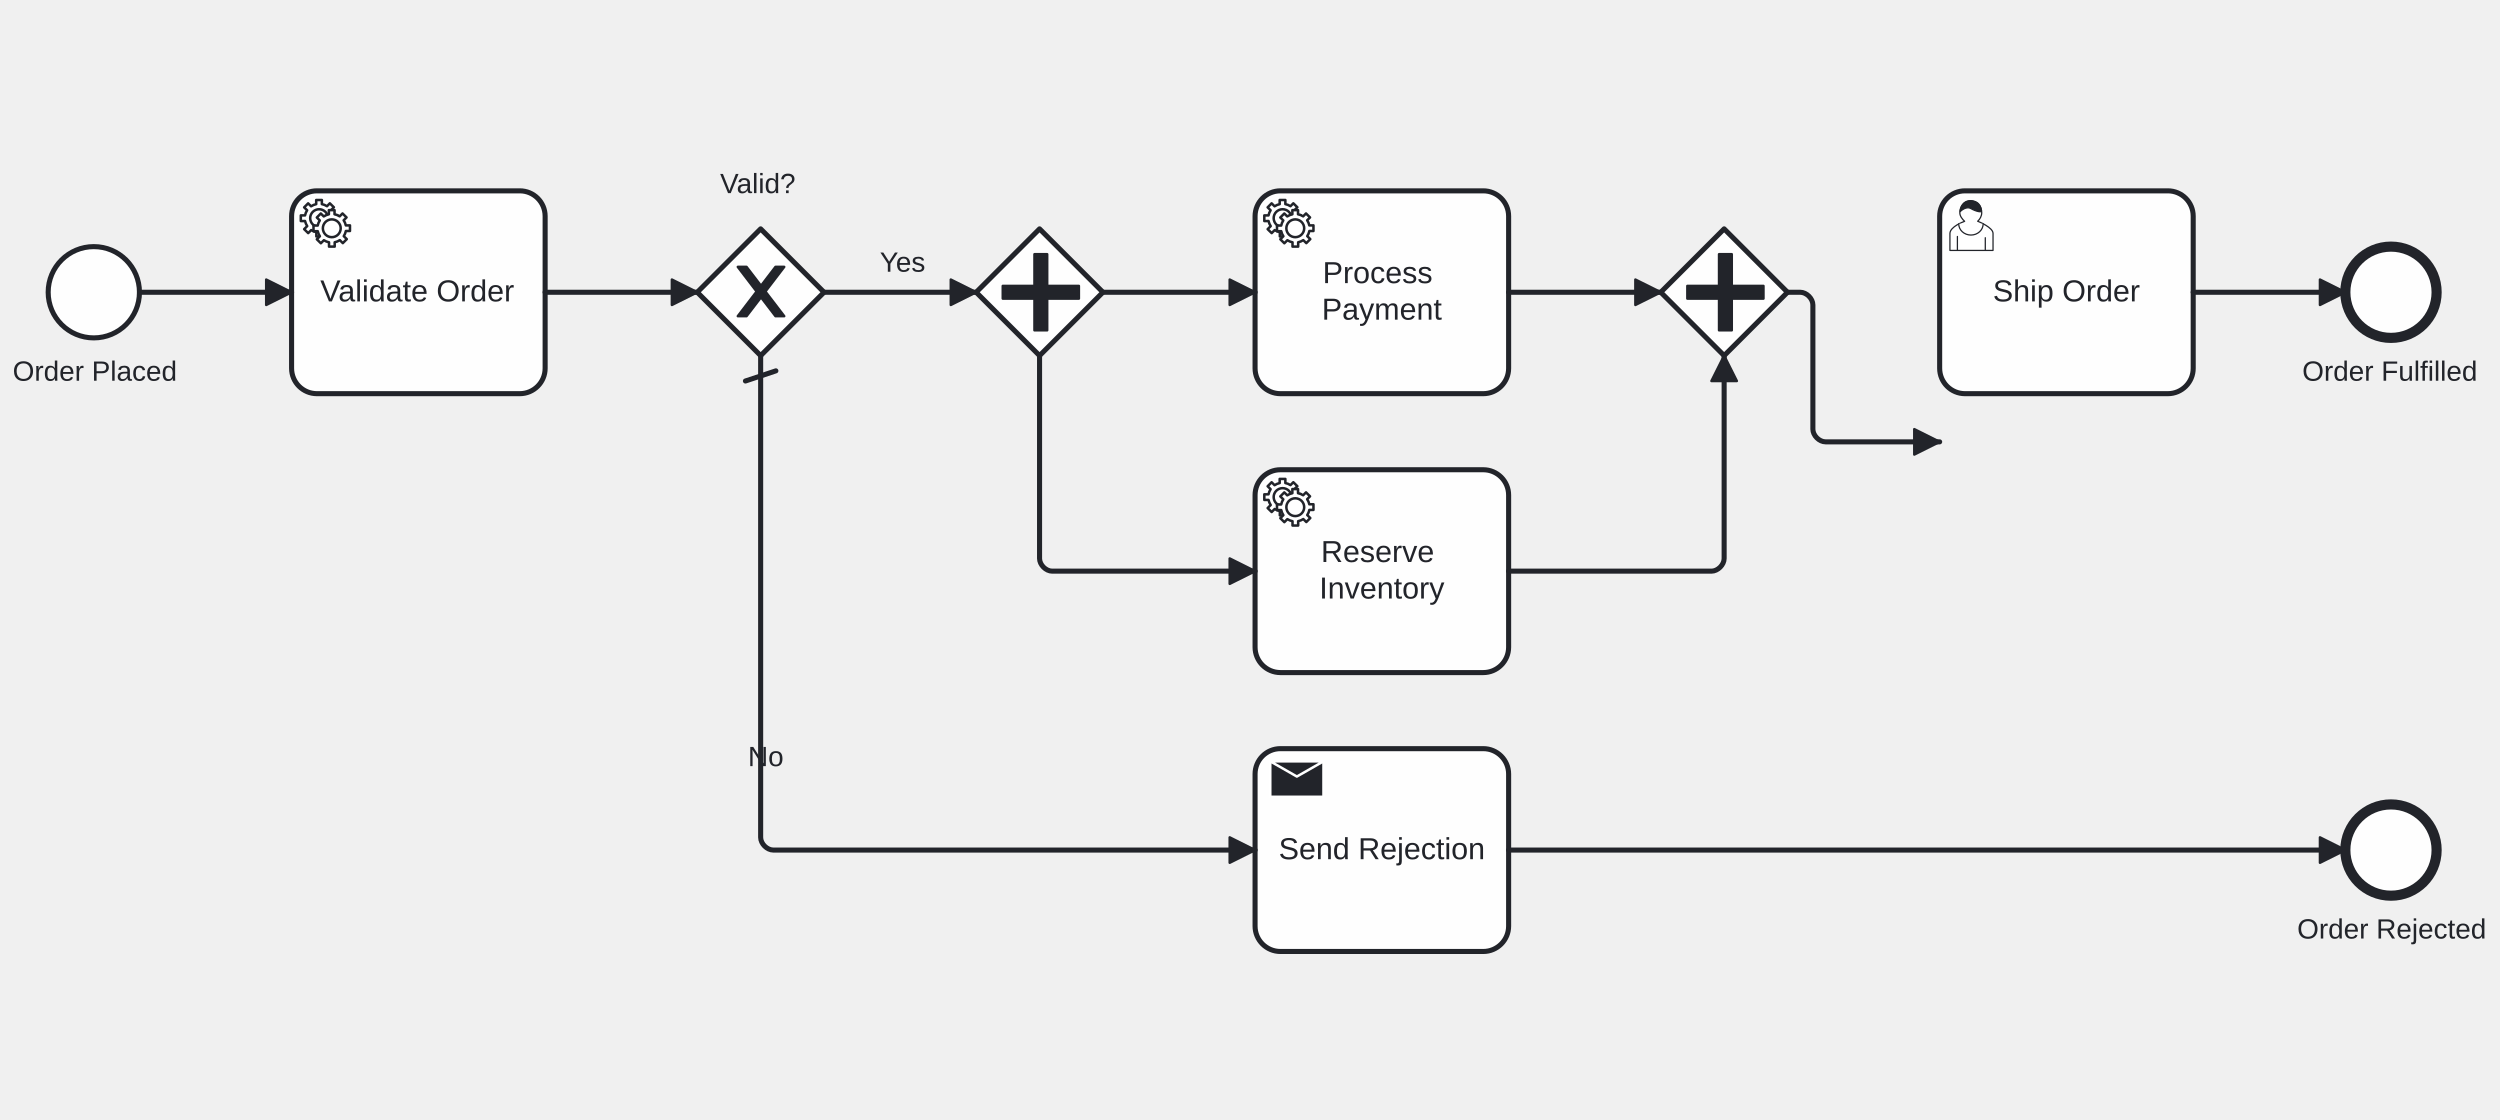
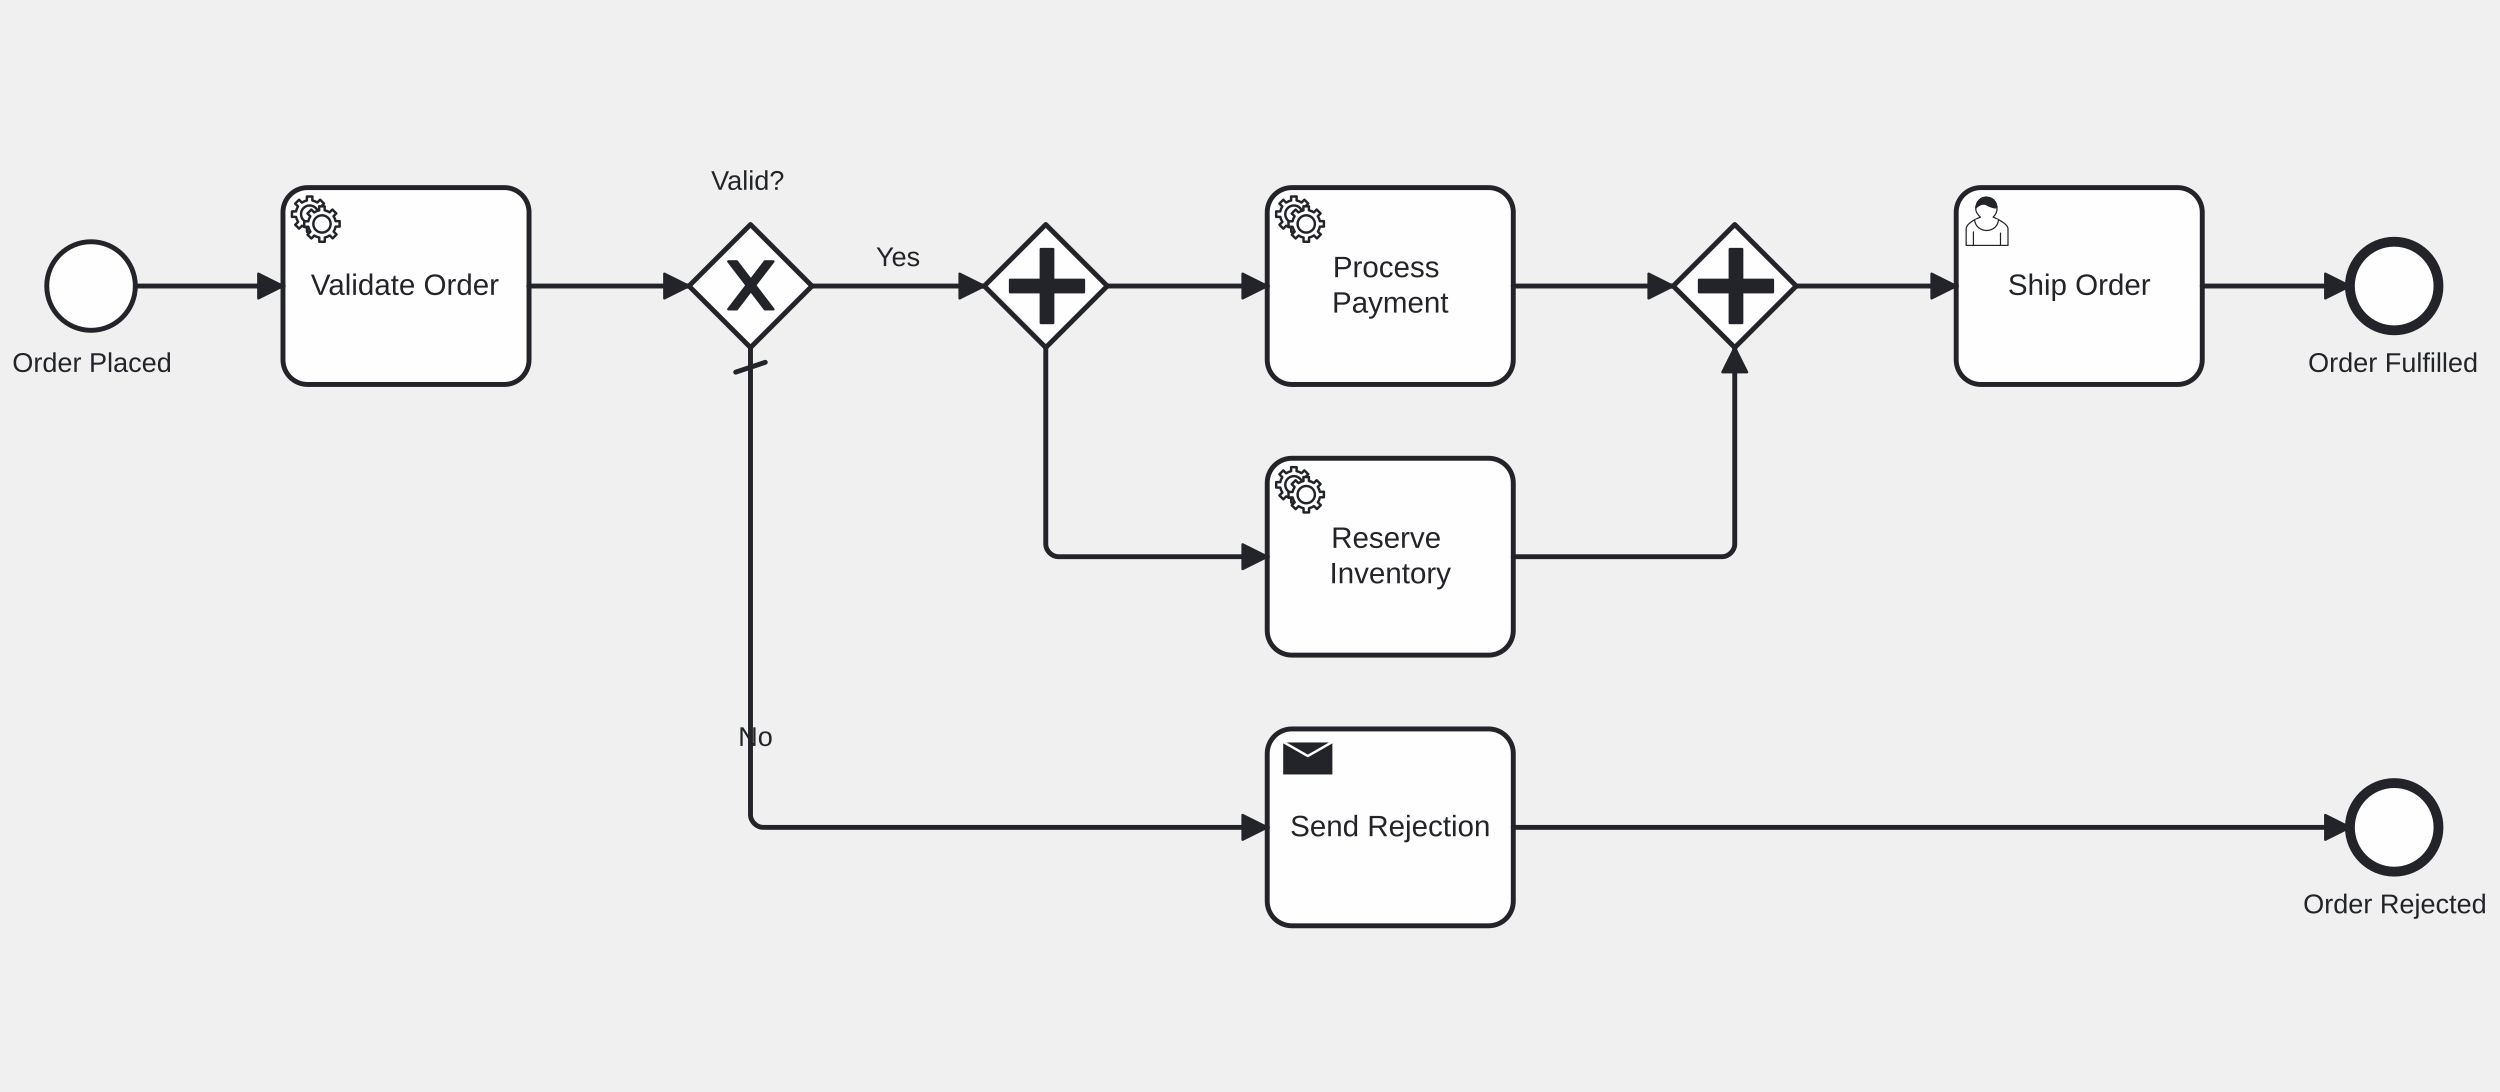
- <svg xmlns="http://www.w3.org/2000/svg" width="1159" height="519" viewBox="173 200 986 319" version="1.1">
-   <g class="djs-group">
-     <g class="djs-element djs-shape" data-element-id="Gateway_0rzojmn" style="display: block;" transform="translate(828, 229)">
+ <svg xmlns="http://www.w3.org/2000/svg" width="1189" height="519" viewBox="173 200 1016 319" version="1.1">
+   <g class="djs-group">
+     <g class="djs-element djs-shape" data-element-id="Gateway_0rzojmn" style="display: block;" transform="translate(853, 229)">
      <g class="djs-visual">
        <polygon style="stroke-linecap: round; stroke-linejoin: round; stroke: hsl(225, 10%, 15%); stroke-width: 2px; fill: white; fill-opacity: 0.95;" points="25,0 50,25 25,50 0,25" />
        <path style="fill: hsl(225, 10%, 15%); stroke-linecap: round; stroke-linejoin: round; stroke: hsl(225, 10%, 15%); stroke-width: 1px;" d="m 23,10 0,12.5 -12.5,0 0,5 12.5,0 0,12.5 5,0 0,-12.5 12.5,0 0,-5 -12.5,0 0,-12.5 -5,0 z" />
      </g>
      <rect style="fill: none; stroke-opacity: 0; stroke: white; stroke-width: 15px;" class="djs-hit djs-hit-all" x="0" y="0" width="50" height="50" />
      <rect style="transform-box: fill-box; transform: rotate(45deg); transform-origin: center; fill: none;" x="2" y="2" rx="4" width="46" height="46" class="djs-outline" />
    </g>
  </g>
  <g class="djs-group">
    <g class="djs-element djs-shape" data-element-id="Event_1kc0fqv" style="display: block;" transform="translate(192, 236)">
      <g class="djs-visual">
        <circle cx="18" cy="18" r="18" style="stroke-linecap: round; stroke-linejoin: round; stroke: hsl(225, 10%, 15%); stroke-width: 2px; fill: white; fill-opacity: 0.95;" />
      </g>
      <rect style="fill: none; stroke-opacity: 0; stroke: white; stroke-width: 15px;" class="djs-hit djs-hit-all" x="0" y="0" width="36" height="36" />
      <circle cx="18" cy="18" r="23" style="fill: none;" class="djs-outline" />
    </g>
  </g>
  <g class="djs-group">
-     <g class="djs-element djs-shape" data-element-id="Gateway_0ircx6m" style="display: block;" transform="translate(448, 229)">
+     <g class="djs-element djs-shape" data-element-id="Gateway_0ircx6m" style="display: block;" transform="translate(453, 229)">
      <g class="djs-visual">
        <polygon style="stroke-linecap: round; stroke-linejoin: round; stroke: hsl(225, 10%, 15%); stroke-width: 2px; fill: white; fill-opacity: 0.95;" points="25,0 50,25 25,50 0,25" />
        <path style="fill: hsl(225, 10%, 15%); stroke-linecap: round; stroke-linejoin: round; stroke: hsl(225, 10%, 15%); stroke-width: 1px;" d="m 16,15 7.429,9.714 -7.429,9.714 3.429,0 5.714,-7.464 5.714,7.464 3.429,0 -7.429,-9.714 7.429,-9.714 -3.429,0 -5.714,7.464 -5.714,-7.464 -3.429,0 z" />
      </g>
      <rect style="fill: none; stroke-opacity: 0; stroke: white; stroke-width: 15px;" class="djs-hit djs-hit-all" x="0" y="0" width="50" height="50" />
      <rect style="transform-box: fill-box; transform: rotate(45deg); transform-origin: center; fill: none;" x="2" y="2" rx="4" width="46" height="46" class="djs-outline" />
    </g>
  </g>
  <g class="djs-group">
-     <g class="djs-element djs-shape" data-element-id="Event_1hm7wwe" style="display: block;" transform="translate(1098, 236)">
+     <g class="djs-element djs-shape" data-element-id="Event_1hm7wwe" style="display: block;" transform="translate(1128, 236)">
      <g class="djs-visual">
        <circle cx="18" cy="18" r="18" style="stroke-linecap: round; stroke-linejoin: round; stroke: hsl(225, 10%, 15%); stroke-width: 4px; fill: white; fill-opacity: 0.95;" />
      </g>
      <rect style="fill: none; stroke-opacity: 0; stroke: white; stroke-width: 15px;" class="djs-hit djs-hit-all" x="0" y="0" width="36" height="36" />
      <circle cx="18" cy="18" r="24" style="fill: none;" class="djs-outline" />
    </g>
  </g>
  <g class="djs-group">
    <g class="djs-element djs-shape" data-element-id="Activity_0glogve" style="display: block;" transform="translate(288, 214)">
      <g class="djs-visual">
        <rect x="0" y="0" width="100" height="80" rx="10" ry="10" style="stroke-linecap: round; stroke-linejoin: round; stroke: hsl(225, 10%, 15%); stroke-width: 2px; fill: white; fill-opacity: 0.95;" />
        <text style="font-family: Arial, sans-serif; font-size: 12px; font-weight: normal; fill: hsl(225, 10%, 15%);" lineHeight="1.2" class="djs-label">
          <tspan x="11.318" y="43.6">Validate Order</tspan>
        </text>
        <circle cx="5" cy="5" r="5" style="stroke-linecap: round; stroke-linejoin: round; stroke: none; stroke-width: 2px; fill: white;" transform="translate(6, 6)" />
        <path style="fill: white; stroke-linecap: round; stroke-linejoin: round; stroke: hsl(225, 10%, 15%); stroke-width: 1px;" d="m 12,18 v -1.713 c 0.352,-0.07 0.704,-0.178 1.048,-0.321 0.344,-0.145 0.666,-0.321 0.966,-0.521 l 1.194,1.18 1.567,-1.577 -1.195,-1.18 c 0.403,-0.614 0.683,-1.299 0.825,-2.018 l 1.622,-0.01 v -2.22 l -1.637,0.01 c -0.073,-0.352 -0.178,-0.7 -0.324,-1.044 -0.145,-0.344 -0.321,-0.664 -0.523,-0.962 l 1.131,-1.136 -1.583,-1.563 -1.13,1.136 c -0.614,-0.401 -1.303,-0.681 -2.023,-0.822 l 0.009,-1.619 h -2.241 l 0.004,1.631 c -0.354,0.074 -0.705,0.18 -1.05,0.324 -0.344,0.144 -0.665,0.321 -0.964,0.52 l -1.17,-1.158 -1.567,1.579 1.168,1.157 c -0.403,0.613 -0.683,1.298 -0.825,2.017 l -1.659,0.003 v 2.222 l 1.672,-0.006 c 0.073,0.351 0.18,0.702 0.324,1.045 0.145,0.344 0.321,0.664 0.523,0.961 l -1.199,1.197 1.584,1.56 1.196,-1.193 c 0.614,0.403 1.303,0.682 2.023,0.823 l 7.19e-4,1.699 h 2.227 z m 0.221,-3.996 c -1.789,0.75 -3.858,-0.093 -4.61,-1.874 -0.752,-1.783 0.091,-3.846 1.88,-4.596 1.788,-0.749 3.857,0.093 4.609,1.874 0.752,1.782 -0.091,3.846 -1.88,4.596 z" />
        <circle cx="5" cy="5" r="5" style="stroke-linecap: round; stroke-linejoin: round; stroke: none; stroke-width: 2px; fill: white;" transform="translate(11, 10)" />
        <path style="fill: white; stroke-linecap: round; stroke-linejoin: round; stroke: hsl(225, 10%, 15%); stroke-width: 1px;" d="m 17,22 v -1.713 c 0.352,-0.07 0.704,-0.178 1.048,-0.321 0.344,-0.145 0.666,-0.321 0.966,-0.521 l 1.194,1.18 1.567,-1.577 -1.195,-1.18 c 0.403,-0.614 0.683,-1.299 0.825,-2.018 l 1.622,-0.01 v -2.22 l -1.637,0.01 c -0.073,-0.352 -0.178,-0.7 -0.324,-1.044 -0.145,-0.344 -0.321,-0.664 -0.523,-0.962 l 1.131,-1.136 -1.583,-1.563 -1.13,1.136 c -0.614,-0.401 -1.303,-0.681 -2.023,-0.822 l 0.009,-1.619 h -2.241 l 0.004,1.631 c -0.354,0.074 -0.705,0.18 -1.05,0.324 -0.344,0.144 -0.665,0.321 -0.964,0.52 l -1.17,-1.158 -1.567,1.579 1.168,1.157 c -0.403,0.613 -0.683,1.298 -0.825,2.017 l -1.659,0.003 v 2.222 l 1.672,-0.006 c 0.073,0.351 0.18,0.702 0.324,1.045 0.145,0.344 0.321,0.664 0.523,0.961 l -1.199,1.197 1.584,1.56 1.196,-1.193 c 0.614,0.403 1.303,0.682 2.023,0.823 l 7.19e-4,1.699 h 2.227 z m 0.221,-3.996 c -1.789,0.75 -3.858,-0.093 -4.61,-1.874 -0.752,-1.783 0.091,-3.846 1.88,-4.596 1.788,-0.749 3.857,0.093 4.609,1.874 0.752,1.782 -0.091,3.846 -1.88,4.596 z" />
      </g>
      <rect style="fill: none; stroke-opacity: 0; stroke: white; stroke-width: 15px;" class="djs-hit djs-hit-all" x="0" y="0" width="100" height="80" />
      <rect x="-5" y="-5" rx="14" width="110" height="90" style="fill: none;" class="djs-outline" />
    </g>
  </g>
  <g class="djs-group">
-     <g class="djs-element djs-shape" data-element-id="Activity_0rnc8vk" style="display: block;" transform="translate(668, 214)">
+     <g class="djs-element djs-shape" data-element-id="Activity_0rnc8vk" style="display: block;" transform="translate(688, 214)">
      <g class="djs-visual">
        <rect x="0" y="0" width="100" height="80" rx="10" ry="10" style="stroke-linecap: round; stroke-linejoin: round; stroke: hsl(225, 10%, 15%); stroke-width: 2px; fill: white; fill-opacity: 0.95;" />
        <text style="font-family: Arial, sans-serif; font-size: 12px; font-weight: normal; fill: hsl(225, 10%, 15%);" lineHeight="1.2" class="djs-label">
          <tspan x="26.66" y="36.4">Process </tspan>
          <tspan x="26.324" y="50.8">Payment</tspan>
        </text>
        <circle cx="5" cy="5" r="5" style="stroke-linecap: round; stroke-linejoin: round; stroke: none; stroke-width: 2px; fill: white;" transform="translate(6, 6)" />
        <path style="fill: white; stroke-linecap: round; stroke-linejoin: round; stroke: hsl(225, 10%, 15%); stroke-width: 1px;" d="m 12,18 v -1.713 c 0.352,-0.07 0.704,-0.178 1.048,-0.321 0.344,-0.145 0.666,-0.321 0.966,-0.521 l 1.194,1.18 1.567,-1.577 -1.195,-1.18 c 0.403,-0.614 0.683,-1.299 0.825,-2.018 l 1.622,-0.01 v -2.22 l -1.637,0.01 c -0.073,-0.352 -0.178,-0.7 -0.324,-1.044 -0.145,-0.344 -0.321,-0.664 -0.523,-0.962 l 1.131,-1.136 -1.583,-1.563 -1.13,1.136 c -0.614,-0.401 -1.303,-0.681 -2.023,-0.822 l 0.009,-1.619 h -2.241 l 0.004,1.631 c -0.354,0.074 -0.705,0.18 -1.05,0.324 -0.344,0.144 -0.665,0.321 -0.964,0.52 l -1.17,-1.158 -1.567,1.579 1.168,1.157 c -0.403,0.613 -0.683,1.298 -0.825,2.017 l -1.659,0.003 v 2.222 l 1.672,-0.006 c 0.073,0.351 0.18,0.702 0.324,1.045 0.145,0.344 0.321,0.664 0.523,0.961 l -1.199,1.197 1.584,1.56 1.196,-1.193 c 0.614,0.403 1.303,0.682 2.023,0.823 l 7.19e-4,1.699 h 2.227 z m 0.221,-3.996 c -1.789,0.75 -3.858,-0.093 -4.61,-1.874 -0.752,-1.783 0.091,-3.846 1.88,-4.596 1.788,-0.749 3.857,0.093 4.609,1.874 0.752,1.782 -0.091,3.846 -1.88,4.596 z" />
        <circle cx="5" cy="5" r="5" style="stroke-linecap: round; stroke-linejoin: round; stroke: none; stroke-width: 2px; fill: white;" transform="translate(11, 10)" />
        <path style="fill: white; stroke-linecap: round; stroke-linejoin: round; stroke: hsl(225, 10%, 15%); stroke-width: 1px;" d="m 17,22 v -1.713 c 0.352,-0.07 0.704,-0.178 1.048,-0.321 0.344,-0.145 0.666,-0.321 0.966,-0.521 l 1.194,1.18 1.567,-1.577 -1.195,-1.18 c 0.403,-0.614 0.683,-1.299 0.825,-2.018 l 1.622,-0.01 v -2.22 l -1.637,0.01 c -0.073,-0.352 -0.178,-0.7 -0.324,-1.044 -0.145,-0.344 -0.321,-0.664 -0.523,-0.962 l 1.131,-1.136 -1.583,-1.563 -1.13,1.136 c -0.614,-0.401 -1.303,-0.681 -2.023,-0.822 l 0.009,-1.619 h -2.241 l 0.004,1.631 c -0.354,0.074 -0.705,0.18 -1.05,0.324 -0.344,0.144 -0.665,0.321 -0.964,0.52 l -1.17,-1.158 -1.567,1.579 1.168,1.157 c -0.403,0.613 -0.683,1.298 -0.825,2.017 l -1.659,0.003 v 2.222 l 1.672,-0.006 c 0.073,0.351 0.18,0.702 0.324,1.045 0.145,0.344 0.321,0.664 0.523,0.961 l -1.199,1.197 1.584,1.56 1.196,-1.193 c 0.614,0.403 1.303,0.682 2.023,0.823 l 7.19e-4,1.699 h 2.227 z m 0.221,-3.996 c -1.789,0.75 -3.858,-0.093 -4.61,-1.874 -0.752,-1.783 0.091,-3.846 1.88,-4.596 1.788,-0.749 3.857,0.093 4.609,1.874 0.752,1.782 -0.091,3.846 -1.88,4.596 z" />
      </g>
      <rect style="fill: none; stroke-opacity: 0; stroke: white; stroke-width: 15px;" class="djs-hit djs-hit-all" x="0" y="0" width="100" height="80" />
      <rect x="-5" y="-5" rx="14" width="110" height="90" style="fill: none;" class="djs-outline" />
    </g>
  </g>
  <g class="djs-group">
-     <g class="djs-element djs-shape" data-element-id="Activity_0mr8w51" style="display: block;" transform="translate(668, 324)">
+     <g class="djs-element djs-shape" data-element-id="Activity_0mr8w51" style="display: block;" transform="translate(688, 324)">
      <g class="djs-visual">
        <rect x="0" y="0" width="100" height="80" rx="10" ry="10" style="stroke-linecap: round; stroke-linejoin: round; stroke: hsl(225, 10%, 15%); stroke-width: 2px; fill: white; fill-opacity: 0.95;" />
        <text style="font-family: Arial, sans-serif; font-size: 12px; font-weight: normal; fill: hsl(225, 10%, 15%);" lineHeight="1.2" class="djs-label">
          <tspan x="25.994" y="36.4">Reserve </tspan>
          <tspan x="25.322" y="50.8">Inventory</tspan>
        </text>
        <circle cx="5" cy="5" r="5" style="stroke-linecap: round; stroke-linejoin: round; stroke: none; stroke-width: 2px; fill: white;" transform="translate(6, 6)" />
        <path style="fill: white; stroke-linecap: round; stroke-linejoin: round; stroke: hsl(225, 10%, 15%); stroke-width: 1px;" d="m 12,18 v -1.713 c 0.352,-0.07 0.704,-0.178 1.048,-0.321 0.344,-0.145 0.666,-0.321 0.966,-0.521 l 1.194,1.18 1.567,-1.577 -1.195,-1.18 c 0.403,-0.614 0.683,-1.299 0.825,-2.018 l 1.622,-0.01 v -2.22 l -1.637,0.01 c -0.073,-0.352 -0.178,-0.7 -0.324,-1.044 -0.145,-0.344 -0.321,-0.664 -0.523,-0.962 l 1.131,-1.136 -1.583,-1.563 -1.13,1.136 c -0.614,-0.401 -1.303,-0.681 -2.023,-0.822 l 0.009,-1.619 h -2.241 l 0.004,1.631 c -0.354,0.074 -0.705,0.18 -1.05,0.324 -0.344,0.144 -0.665,0.321 -0.964,0.52 l -1.17,-1.158 -1.567,1.579 1.168,1.157 c -0.403,0.613 -0.683,1.298 -0.825,2.017 l -1.659,0.003 v 2.222 l 1.672,-0.006 c 0.073,0.351 0.18,0.702 0.324,1.045 0.145,0.344 0.321,0.664 0.523,0.961 l -1.199,1.197 1.584,1.56 1.196,-1.193 c 0.614,0.403 1.303,0.682 2.023,0.823 l 7.19e-4,1.699 h 2.227 z m 0.221,-3.996 c -1.789,0.75 -3.858,-0.093 -4.61,-1.874 -0.752,-1.783 0.091,-3.846 1.88,-4.596 1.788,-0.749 3.857,0.093 4.609,1.874 0.752,1.782 -0.091,3.846 -1.88,4.596 z" />
        <circle cx="5" cy="5" r="5" style="stroke-linecap: round; stroke-linejoin: round; stroke: none; stroke-width: 2px; fill: white;" transform="translate(11, 10)" />
        <path style="fill: white; stroke-linecap: round; stroke-linejoin: round; stroke: hsl(225, 10%, 15%); stroke-width: 1px;" d="m 17,22 v -1.713 c 0.352,-0.07 0.704,-0.178 1.048,-0.321 0.344,-0.145 0.666,-0.321 0.966,-0.521 l 1.194,1.18 1.567,-1.577 -1.195,-1.18 c 0.403,-0.614 0.683,-1.299 0.825,-2.018 l 1.622,-0.01 v -2.22 l -1.637,0.01 c -0.073,-0.352 -0.178,-0.7 -0.324,-1.044 -0.145,-0.344 -0.321,-0.664 -0.523,-0.962 l 1.131,-1.136 -1.583,-1.563 -1.13,1.136 c -0.614,-0.401 -1.303,-0.681 -2.023,-0.822 l 0.009,-1.619 h -2.241 l 0.004,1.631 c -0.354,0.074 -0.705,0.18 -1.05,0.324 -0.344,0.144 -0.665,0.321 -0.964,0.52 l -1.17,-1.158 -1.567,1.579 1.168,1.157 c -0.403,0.613 -0.683,1.298 -0.825,2.017 l -1.659,0.003 v 2.222 l 1.672,-0.006 c 0.073,0.351 0.18,0.702 0.324,1.045 0.145,0.344 0.321,0.664 0.523,0.961 l -1.199,1.197 1.584,1.56 1.196,-1.193 c 0.614,0.403 1.303,0.682 2.023,0.823 l 7.19e-4,1.699 h 2.227 z m 0.221,-3.996 c -1.789,0.75 -3.858,-0.093 -4.61,-1.874 -0.752,-1.783 0.091,-3.846 1.88,-4.596 1.788,-0.749 3.857,0.093 4.609,1.874 0.752,1.782 -0.091,3.846 -1.88,4.596 z" />
      </g>
      <rect style="fill: none; stroke-opacity: 0; stroke: white; stroke-width: 15px;" class="djs-hit djs-hit-all" x="0" y="0" width="100" height="80" />
      <rect x="-5" y="-5" rx="14" width="110" height="90" style="fill: none;" class="djs-outline" />
    </g>
  </g>
  <g class="djs-group">
-     <g class="djs-element djs-shape" data-element-id="Activity_02pkc1i" style="display: block;" transform="translate(668, 434)">
+     <g class="djs-element djs-shape" data-element-id="Activity_02pkc1i" style="display: block;" transform="translate(688, 434)">
      <g class="djs-visual">
        <rect x="0" y="0" width="100" height="80" rx="10" ry="10" style="stroke-linecap: round; stroke-linejoin: round; stroke: hsl(225, 10%, 15%); stroke-width: 2px; fill: white; fill-opacity: 0.95;" />
        <text style="font-family: Arial, sans-serif; font-size: 12px; font-weight: normal; fill: hsl(225, 10%, 15%);" lineHeight="1.2" class="djs-label">
          <tspan x="9.314" y="43.6">Send Rejection</tspan>
        </text>
        <path style="fill: hsl(225, 10%, 15%); stroke-linecap: round; stroke-linejoin: round; stroke: white; stroke-width: 1px;" d="m 5.985,4.998 l 0,14 l 21,0 l 0,-14 z l 10.5,6 l 10.5,-6" />
      </g>
      <rect style="fill: none; stroke-opacity: 0; stroke: white; stroke-width: 15px;" class="djs-hit djs-hit-all" x="0" y="0" width="100" height="80" />
      <rect x="-5" y="-5" rx="14" width="110" height="90" style="fill: none;" class="djs-outline" />
    </g>
  </g>
  <g class="djs-group">
-     <g class="djs-element djs-shape" data-element-id="Activity_1kdlney" style="display: block;" transform="translate(938, 214)">
+     <g class="djs-element djs-shape" data-element-id="Activity_1kdlney" style="display: block;" transform="translate(968, 214)">
      <g class="djs-visual">
        <rect x="0" y="0" width="100" height="80" rx="10" ry="10" style="stroke-linecap: round; stroke-linejoin: round; stroke: hsl(225, 10%, 15%); stroke-width: 2px; fill: white; fill-opacity: 0.95;" />
        <text style="font-family: Arial, sans-serif; font-size: 12px; font-weight: normal; fill: hsl(225, 10%, 15%);" lineHeight="1.2" class="djs-label">
          <tspan x="20.99" y="43.6">Ship Order</tspan>
        </text>
        <path style="fill: white; stroke-linecap: round; stroke-linejoin: round; stroke: hsl(225, 10%, 15%); stroke-width: 0.5px;" d="m 15,12 c 0.909,-0.845 1.594,-2.049 1.594,-3.385 0,-2.554 -1.805,-4.622 -4.357,-4.622 -2.552,0 -4.288,2.068 -4.288,4.622 0,1.348 0.974,2.562 1.896,3.405 -0.529,0.187 -5.669,2.097 -5.794,4.756 v 6.718 h 17 v -6.718 c 0,-2.298 -5.528,-4.595 -6.051,-4.776 zm -8,6 l 0,5.5 m 11,0 l 0,-5" />
        <path style="fill: white; stroke-linecap: round; stroke-linejoin: round; stroke: hsl(225, 10%, 15%); stroke-width: 0.5px;" d="m 15,12 m 2.162,1.009 c 0,2.447 -2.158,4.431 -4.821,4.431 -2.665,0 -4.822,-1.981 -4.822,-4.431 " />
        <path style="fill: hsl(225, 10%, 15%); stroke-linecap: round; stroke-linejoin: round; stroke: hsl(225, 10%, 15%); stroke-width: 0.5px;" d="m 15,12 m -6.9,-3.80 c 0,0 2.251,-2.358 4.274,-1.177 2.024,1.181 4.221,1.537 4.124,0.965 -0.098,-0.57 -0.117,-3.791 -4.191,-4.136 -3.575,0.001 -4.208,3.367 -4.207,4.348 z" />
      </g>
      <rect style="fill: none; stroke-opacity: 0; stroke: white; stroke-width: 15px;" class="djs-hit djs-hit-all" x="0" y="0" width="100" height="80" />
      <rect x="-5" y="-5" rx="14" width="110" height="90" style="fill: none;" class="djs-outline" />
    </g>
  </g>
  <g class="djs-group">
-     <g class="djs-element djs-shape" data-element-id="Gateway_0g0pyit" style="display: block;" transform="translate(558, 229)">
+     <g class="djs-element djs-shape" data-element-id="Gateway_0g0pyit" style="display: block;" transform="translate(573, 229)">
      <g class="djs-visual">
        <polygon style="stroke-linecap: round; stroke-linejoin: round; stroke: hsl(225, 10%, 15%); stroke-width: 2px; fill: white; fill-opacity: 0.95;" points="25,0 50,25 25,50 0,25" />
        <path style="fill: hsl(225, 10%, 15%); stroke-linecap: round; stroke-linejoin: round; stroke: hsl(225, 10%, 15%); stroke-width: 1px;" d="m 23,10 0,12.5 -12.5,0 0,5 12.5,0 0,12.5 5,0 0,-12.5 12.5,0 0,-5 -12.5,0 0,-12.5 -5,0 z" />
      </g>
      <rect style="fill: none; stroke-opacity: 0; stroke: white; stroke-width: 15px;" class="djs-hit djs-hit-all" x="0" y="0" width="50" height="50" />
      <rect style="transform-box: fill-box; transform: rotate(45deg); transform-origin: center; fill: none;" x="2" y="2" rx="4" width="46" height="46" class="djs-outline" />
    </g>
  </g>
  <g class="djs-group">
-     <g class="djs-element djs-shape" data-element-id="Event_01cpts6" style="display: block;" transform="translate(1098, 456)">
+     <g class="djs-element djs-shape" data-element-id="Event_01cpts6" style="display: block;" transform="translate(1128, 456)">
      <g class="djs-visual">
        <circle cx="18" cy="18" r="18" style="stroke-linecap: round; stroke-linejoin: round; stroke: hsl(225, 10%, 15%); stroke-width: 4px; fill: white; fill-opacity: 0.95;" />
      </g>
      <rect style="fill: none; stroke-opacity: 0; stroke: white; stroke-width: 15px;" class="djs-hit djs-hit-all" x="0" y="0" width="36" height="36" />
      <circle cx="18" cy="18" r="24" style="fill: none;" class="djs-outline" />
    </g>
  </g>
  <g class="djs-group">
    <g class="djs-element djs-connection" data-element-id="Flow_0710ei0" style="display: block;">
      <g class="djs-visual">
        <defs>
-           <marker id="marker-45z3qvrugixxvmqade6thv2aw" viewBox="0 0 20 20" refX="11" refY="10" markerWidth="10" markerHeight="10" orient="auto">
-             <path d="M 1 5 L 11 10 L 1 15 Z" style="stroke-linecap: round; stroke-linejoin: round; stroke: hsl(225, 10%, 15%); stroke-width: 1px; fill: hsl(225, 10%, 15%);" />
-           </marker>
-         </defs>
-         <path style="fill: none; stroke-linecap: round; stroke-linejoin: round; stroke: hsl(225, 10%, 15%); stroke-width: 2px; marker-end: url(#marker-45z3qvrugixxvmqade6thv2aw);" data-corner-radius="5" d="M228,254L288,254" />
+           <marker id="marker-a8437t75dsdei75ha3gglaien" viewBox="0 0 20 20" refX="11" refY="10" markerWidth="10" markerHeight="10" orient="auto">
+             <path d="M 1 5 L 11 10 L 1 15 Z" style="stroke-linecap: round; stroke-linejoin: round; stroke: hsl(225, 10%, 15%); stroke-width: 1px; fill: hsl(225, 10%, 15%);" />
+           </marker>
+         </defs>
+         <path style="fill: none; stroke-linecap: round; stroke-linejoin: round; stroke: hsl(225, 10%, 15%); stroke-width: 2px; marker-end: url(#marker-a8437t75dsdei75ha3gglaien);" data-corner-radius="5" d="M228,254L288,254" />
      </g>
      <path d="M228,254L288,254" style="fill: none; stroke-opacity: 0; stroke: white; stroke-width: 15px;" class="djs-hit djs-hit-stroke" />
      <rect x="223" y="249" rx="4" width="70" height="10" style="fill: none;" class="djs-outline" />
    </g>
  </g>
  <g class="djs-group">
    <g class="djs-element djs-connection" data-element-id="Flow_007jsi5" style="display: block;">
      <g class="djs-visual">
        <defs>
-           <marker id="marker-3kz1p4nf2b1509p9ivihh16bn" viewBox="0 0 20 20" refX="11" refY="10" markerWidth="10" markerHeight="10" orient="auto">
-             <path d="M 1 5 L 11 10 L 1 15 Z" style="stroke-linecap: round; stroke-linejoin: round; stroke: hsl(225, 10%, 15%); stroke-width: 1px; fill: hsl(225, 10%, 15%);" />
-           </marker>
-         </defs>
-         <path style="fill: none; stroke-linecap: round; stroke-linejoin: round; stroke: hsl(225, 10%, 15%); stroke-width: 2px; marker-end: url(#marker-3kz1p4nf2b1509p9ivihh16bn);" data-corner-radius="5" d="M388,254L448,254" />
-       </g>
-       <path d="M388,254L448,254" style="fill: none; stroke-opacity: 0; stroke: white; stroke-width: 15px;" class="djs-hit djs-hit-stroke" />
-       <rect x="383" y="249" rx="4" width="70" height="10" style="fill: none;" class="djs-outline" />
+           <marker id="marker-3sj96ezwl03t5eya4szyxia9p" viewBox="0 0 20 20" refX="11" refY="10" markerWidth="10" markerHeight="10" orient="auto">
+             <path d="M 1 5 L 11 10 L 1 15 Z" style="stroke-linecap: round; stroke-linejoin: round; stroke: hsl(225, 10%, 15%); stroke-width: 1px; fill: hsl(225, 10%, 15%);" />
+           </marker>
+         </defs>
+         <path style="fill: none; stroke-linecap: round; stroke-linejoin: round; stroke: hsl(225, 10%, 15%); stroke-width: 2px; marker-end: url(#marker-3sj96ezwl03t5eya4szyxia9p);" data-corner-radius="5" d="M388,254L453,254" />
+       </g>
+       <path d="M388,254L453,254" style="fill: none; stroke-opacity: 0; stroke: white; stroke-width: 15px;" class="djs-hit djs-hit-stroke" />
+       <rect x="383" y="249" rx="4" width="75" height="10" style="fill: none;" class="djs-outline" />
    </g>
  </g>
  <g class="djs-group">
    <g class="djs-element djs-connection" data-element-id="Flow_0f3s1zc" style="display: block;">
      <g class="djs-visual">
        <defs>
-           <marker id="marker-2yj90foajbdwcs8wk0zl849av" viewBox="0 0 20 20" refX="11" refY="10" markerWidth="10" markerHeight="10" orient="auto">
-             <path d="M 1 5 L 11 10 L 1 15 Z" style="stroke-linecap: round; stroke-linejoin: round; stroke: hsl(225, 10%, 15%); stroke-width: 1px; fill: hsl(225, 10%, 15%);" />
-           </marker>
-         </defs>
-         <path style="fill: none; stroke-linecap: round; stroke-linejoin: round; stroke: hsl(225, 10%, 15%); stroke-width: 2px; marker-end: url(#marker-2yj90foajbdwcs8wk0zl849av);" data-corner-radius="5" d="M498,254L558,254" />
-       </g>
-       <path d="M498,254L558,254" style="fill: none; stroke-opacity: 0; stroke: white; stroke-width: 15px;" class="djs-hit djs-hit-stroke" />
-       <rect x="493" y="249" rx="4" width="70" height="10" style="fill: none;" class="djs-outline" />
+           <marker id="marker-enzvdfj9pvf576jrwkhwb49iw" viewBox="0 0 20 20" refX="11" refY="10" markerWidth="10" markerHeight="10" orient="auto">
+             <path d="M 1 5 L 11 10 L 1 15 Z" style="stroke-linecap: round; stroke-linejoin: round; stroke: hsl(225, 10%, 15%); stroke-width: 1px; fill: hsl(225, 10%, 15%);" />
+           </marker>
+         </defs>
+         <path style="fill: none; stroke-linecap: round; stroke-linejoin: round; stroke: hsl(225, 10%, 15%); stroke-width: 2px; marker-end: url(#marker-enzvdfj9pvf576jrwkhwb49iw);" data-corner-radius="5" d="M503,254L573,254" />
+       </g>
+       <path d="M503,254L573,254" style="fill: none; stroke-opacity: 0; stroke: white; stroke-width: 15px;" class="djs-hit djs-hit-stroke" />
+       <rect x="498" y="249" rx="4" width="80" height="10" style="fill: none;" class="djs-outline" />
    </g>
  </g>
  <g class="djs-group">
    <g class="djs-element djs-connection" data-element-id="Flow_0mgoijn" style="display: block;">
      <g class="djs-visual">
        <defs>
-           <marker id="marker-7gozwau90q1sy51sn4x7pfo11" viewBox="0 0 20 20" refX="11" refY="10" markerWidth="10" markerHeight="10" orient="auto">
-             <path d="M 1 5 L 11 10 L 1 15 Z" style="stroke-linecap: round; stroke-linejoin: round; stroke: hsl(225, 10%, 15%); stroke-width: 1px; fill: hsl(225, 10%, 15%);" />
-           </marker>
-         </defs>
-         <path style="fill: none; stroke-linecap: round; stroke-linejoin: round; stroke: hsl(225, 10%, 15%); stroke-width: 2px; marker-end: url(#marker-7gozwau90q1sy51sn4x7pfo11);" data-corner-radius="5" d="M608,254L668,254" />
-       </g>
-       <path d="M608,254L668,254" style="fill: none; stroke-opacity: 0; stroke: white; stroke-width: 15px;" class="djs-hit djs-hit-stroke" />
-       <rect x="603" y="249" rx="4" width="70" height="10" style="fill: none;" class="djs-outline" />
+           <marker id="marker-22go5uopw5x0d121v2ahxbk89" viewBox="0 0 20 20" refX="11" refY="10" markerWidth="10" markerHeight="10" orient="auto">
+             <path d="M 1 5 L 11 10 L 1 15 Z" style="stroke-linecap: round; stroke-linejoin: round; stroke: hsl(225, 10%, 15%); stroke-width: 1px; fill: hsl(225, 10%, 15%);" />
+           </marker>
+         </defs>
+         <path style="fill: none; stroke-linecap: round; stroke-linejoin: round; stroke: hsl(225, 10%, 15%); stroke-width: 2px; marker-end: url(#marker-22go5uopw5x0d121v2ahxbk89);" data-corner-radius="5" d="M623,254L688,254" />
+       </g>
+       <path d="M623,254L688,254" style="fill: none; stroke-opacity: 0; stroke: white; stroke-width: 15px;" class="djs-hit djs-hit-stroke" />
+       <rect x="618" y="249" rx="4" width="75" height="10" style="fill: none;" class="djs-outline" />
    </g>
  </g>
  <g class="djs-group">
    <g class="djs-element djs-connection" data-element-id="Flow_0rpogl4" style="display: block;">
      <g class="djs-visual">
        <defs>
-           <marker id="marker-2ow7d742ilp1v6hs8iqsd0npn" viewBox="0 0 20 20" refX="11" refY="10" markerWidth="10" markerHeight="10" orient="auto">
-             <path d="M 1 5 L 11 10 L 1 15 Z" style="stroke-linecap: round; stroke-linejoin: round; stroke: hsl(225, 10%, 15%); stroke-width: 1px; fill: hsl(225, 10%, 15%);" />
-           </marker>
-         </defs>
-         <path style="fill: none; stroke-linecap: round; stroke-linejoin: round; stroke: hsl(225, 10%, 15%); stroke-width: 2px; marker-end: url(#marker-2ow7d742ilp1v6hs8iqsd0npn);" data-corner-radius="5" d="M583,279L583,359C583,361.5,585.5,364,588,364L668,364" />
-       </g>
-       <path d="M583,279L583,364L668,364" style="fill: none; stroke-opacity: 0; stroke: white; stroke-width: 15px;" class="djs-hit djs-hit-stroke" />
-       <rect x="578" y="274" rx="4" width="95" height="95" style="fill: none;" class="djs-outline" />
+           <marker id="marker-9ogf9h6aj8jjj30xeq13uqloh" viewBox="0 0 20 20" refX="11" refY="10" markerWidth="10" markerHeight="10" orient="auto">
+             <path d="M 1 5 L 11 10 L 1 15 Z" style="stroke-linecap: round; stroke-linejoin: round; stroke: hsl(225, 10%, 15%); stroke-width: 1px; fill: hsl(225, 10%, 15%);" />
+           </marker>
+         </defs>
+         <path style="fill: none; stroke-linecap: round; stroke-linejoin: round; stroke: hsl(225, 10%, 15%); stroke-width: 2px; marker-end: url(#marker-9ogf9h6aj8jjj30xeq13uqloh);" data-corner-radius="5" d="M598,279L598,359C598,361.5,600.5,364,603,364L688,364" />
+       </g>
+       <path d="M598,279L598,364L688,364" style="fill: none; stroke-opacity: 0; stroke: white; stroke-width: 15px;" class="djs-hit djs-hit-stroke" />
+       <rect x="593" y="274" rx="4" width="100" height="95" style="fill: none;" class="djs-outline" />
    </g>
  </g>
  <g class="djs-group">
    <g class="djs-element djs-connection" data-element-id="Flow_033c36g" style="display: block;">
      <g class="djs-visual">
        <defs>
-           <marker id="marker-1rsqk5ykf0kp8d280qoiojdvp" viewBox="0 0 20 20" refX="11" refY="10" markerWidth="10" markerHeight="10" orient="auto">
-             <path d="M 1 5 L 11 10 L 1 15 Z" style="stroke-linecap: round; stroke-linejoin: round; stroke: hsl(225, 10%, 15%); stroke-width: 1px; fill: hsl(225, 10%, 15%);" />
-           </marker>
-         </defs>
-         <path style="fill: none; stroke-linecap: round; stroke-linejoin: round; stroke: hsl(225, 10%, 15%); stroke-width: 2px; marker-end: url(#marker-1rsqk5ykf0kp8d280qoiojdvp);" data-corner-radius="5" d="M768,254L828,254" />
-       </g>
-       <path d="M768,254L828,254" style="fill: none; stroke-opacity: 0; stroke: white; stroke-width: 15px;" class="djs-hit djs-hit-stroke" />
-       <rect x="763" y="249" rx="4" width="70" height="10" style="fill: none;" class="djs-outline" />
+           <marker id="marker-cix2ap738admh1t3tfgim59o2" viewBox="0 0 20 20" refX="11" refY="10" markerWidth="10" markerHeight="10" orient="auto">
+             <path d="M 1 5 L 11 10 L 1 15 Z" style="stroke-linecap: round; stroke-linejoin: round; stroke: hsl(225, 10%, 15%); stroke-width: 1px; fill: hsl(225, 10%, 15%);" />
+           </marker>
+         </defs>
+         <path style="fill: none; stroke-linecap: round; stroke-linejoin: round; stroke: hsl(225, 10%, 15%); stroke-width: 2px; marker-end: url(#marker-cix2ap738admh1t3tfgim59o2);" data-corner-radius="5" d="M788,254L853,254" />
+       </g>
+       <path d="M788,254L853,254" style="fill: none; stroke-opacity: 0; stroke: white; stroke-width: 15px;" class="djs-hit djs-hit-stroke" />
+       <rect x="783" y="249" rx="4" width="75" height="10" style="fill: none;" class="djs-outline" />
    </g>
  </g>
  <g class="djs-group">
    <g class="djs-element djs-connection" data-element-id="Flow_1gzog11" style="display: block;">
      <g class="djs-visual">
        <defs>
-           <marker id="marker-cfrxetd93t0ud94jg6rejrim2" viewBox="0 0 20 20" refX="11" refY="10" markerWidth="10" markerHeight="10" orient="auto">
-             <path d="M 1 5 L 11 10 L 1 15 Z" style="stroke-linecap: round; stroke-linejoin: round; stroke: hsl(225, 10%, 15%); stroke-width: 1px; fill: hsl(225, 10%, 15%);" />
-           </marker>
-         </defs>
-         <path style="fill: none; stroke-linecap: round; stroke-linejoin: round; stroke: hsl(225, 10%, 15%); stroke-width: 2px; marker-end: url(#marker-cfrxetd93t0ud94jg6rejrim2);" data-corner-radius="5" d="M878,254L883,254C885.5,254,888,256.5,888,259L888,308C888,310.5,890.5,313,893,313L938,313" />
-       </g>
-       <path d="M878,254L888,254L888,313L938,313" style="fill: none; stroke-opacity: 0; stroke: white; stroke-width: 15px;" class="djs-hit djs-hit-stroke" />
-       <rect x="873" y="249" rx="4" width="70" height="69" style="fill: none;" class="djs-outline" />
+           <marker id="marker-15qnu0c1j9puc6zab6grzqevx" viewBox="0 0 20 20" refX="11" refY="10" markerWidth="10" markerHeight="10" orient="auto">
+             <path d="M 1 5 L 11 10 L 1 15 Z" style="stroke-linecap: round; stroke-linejoin: round; stroke: hsl(225, 10%, 15%); stroke-width: 1px; fill: hsl(225, 10%, 15%);" />
+           </marker>
+         </defs>
+         <path style="fill: none; stroke-linecap: round; stroke-linejoin: round; stroke: hsl(225, 10%, 15%); stroke-width: 2px; marker-end: url(#marker-15qnu0c1j9puc6zab6grzqevx);" data-corner-radius="5" d="M903,254L968,254" />
+       </g>
+       <path d="M903,254L968,254" style="fill: none; stroke-opacity: 0; stroke: white; stroke-width: 15px;" class="djs-hit djs-hit-stroke" />
+       <rect x="898" y="249" rx="4" width="75" height="10" style="fill: none;" class="djs-outline" />
    </g>
  </g>
  <g class="djs-group">
    <g class="djs-element djs-connection" data-element-id="Flow_12mfwdq" style="display: block;">
      <g class="djs-visual">
        <defs>
-           <marker id="marker-2ffrww7dem0nkv6xahp6jm7t9" viewBox="0 0 20 20" refX="11" refY="10" markerWidth="10" markerHeight="10" orient="auto">
-             <path d="M 1 5 L 11 10 L 1 15 Z" style="stroke-linecap: round; stroke-linejoin: round; stroke: hsl(225, 10%, 15%); stroke-width: 1px; fill: hsl(225, 10%, 15%);" />
-           </marker>
-         </defs>
-         <path style="fill: none; stroke-linecap: round; stroke-linejoin: round; stroke: hsl(225, 10%, 15%); stroke-width: 2px; marker-end: url(#marker-2ffrww7dem0nkv6xahp6jm7t9);" data-corner-radius="5" d="M1038,254L1098,254" />
-       </g>
-       <path d="M1038,254L1098,254" style="fill: none; stroke-opacity: 0; stroke: white; stroke-width: 15px;" class="djs-hit djs-hit-stroke" />
-       <rect x="1033" y="249" rx="4" width="70" height="10" style="fill: none;" class="djs-outline" />
+           <marker id="marker-83h3gl17wtg8vtyvg704b1k3g" viewBox="0 0 20 20" refX="11" refY="10" markerWidth="10" markerHeight="10" orient="auto">
+             <path d="M 1 5 L 11 10 L 1 15 Z" style="stroke-linecap: round; stroke-linejoin: round; stroke: hsl(225, 10%, 15%); stroke-width: 1px; fill: hsl(225, 10%, 15%);" />
+           </marker>
+         </defs>
+         <path style="fill: none; stroke-linecap: round; stroke-linejoin: round; stroke: hsl(225, 10%, 15%); stroke-width: 2px; marker-end: url(#marker-83h3gl17wtg8vtyvg704b1k3g);" data-corner-radius="5" d="M1068,254L1128,254" />
+       </g>
+       <path d="M1068,254L1128,254" style="fill: none; stroke-opacity: 0; stroke: white; stroke-width: 15px;" class="djs-hit djs-hit-stroke" />
+       <rect x="1063" y="249" rx="4" width="70" height="10" style="fill: none;" class="djs-outline" />
    </g>
  </g>
  <g class="djs-group">
    <g class="djs-element djs-connection" data-element-id="Flow_11j4u79" style="display: block;">
      <g class="djs-visual">
        <defs>
-           <marker id="marker-4bf2vtn3jz57ovs2n66giwayo" viewBox="0 0 20 20" refX="11" refY="10" markerWidth="10" markerHeight="10" orient="auto">
-             <path d="M 1 5 L 11 10 L 1 15 Z" style="stroke-linecap: round; stroke-linejoin: round; stroke: hsl(225, 10%, 15%); stroke-width: 1px; fill: hsl(225, 10%, 15%);" />
-           </marker>
-         </defs>
-         <path style="fill: none; stroke-linecap: round; stroke-linejoin: round; stroke: hsl(225, 10%, 15%); stroke-width: 2px; marker-end: url(#marker-4bf2vtn3jz57ovs2n66giwayo);" data-corner-radius="5" d="M768,364L848,364C850.5,364,853,361.5,853,359L853,279" />
-       </g>
-       <path d="M768,364L853,364L853,279" style="fill: none; stroke-opacity: 0; stroke: white; stroke-width: 15px;" class="djs-hit djs-hit-stroke" />
-       <rect x="763" y="274" rx="4" width="95" height="95" style="fill: none;" class="djs-outline" />
+           <marker id="marker-bekgskf1ewbz6ym5y2px38rz6" viewBox="0 0 20 20" refX="11" refY="10" markerWidth="10" markerHeight="10" orient="auto">
+             <path d="M 1 5 L 11 10 L 1 15 Z" style="stroke-linecap: round; stroke-linejoin: round; stroke: hsl(225, 10%, 15%); stroke-width: 1px; fill: hsl(225, 10%, 15%);" />
+           </marker>
+         </defs>
+         <path style="fill: none; stroke-linecap: round; stroke-linejoin: round; stroke: hsl(225, 10%, 15%); stroke-width: 2px; marker-end: url(#marker-bekgskf1ewbz6ym5y2px38rz6);" data-corner-radius="5" d="M788,364L873,364C875.5,364,878,361.5,878,359L878,279" />
+       </g>
+       <path d="M788,364L878,364L878,279" style="fill: none; stroke-opacity: 0; stroke: white; stroke-width: 15px;" class="djs-hit djs-hit-stroke" />
+       <rect x="783" y="274" rx="4" width="100" height="95" style="fill: none;" class="djs-outline" />
    </g>
  </g>
  <g class="djs-group">
    <g class="djs-element djs-connection" data-element-id="Flow_18zaw60" style="display: block;">
      <g class="djs-visual">
        <defs>
-           <marker id="marker-eo97iw235r2ndgxgk09fru3ur" viewBox="0 0 20 20" refX="11" refY="10" markerWidth="10" markerHeight="10" orient="auto">
-             <path d="M 1 5 L 11 10 L 1 15 Z" style="stroke-linecap: round; stroke-linejoin: round; stroke: hsl(225, 10%, 15%); stroke-width: 1px; fill: hsl(225, 10%, 15%);" />
-           </marker>
-           <marker id="marker-4ztwy7eo20jtyfc3yx6sj6b2g" viewBox="0 0 20 20" refX="0" refY="10" markerWidth="10" markerHeight="10" orient="auto">
+           <marker id="marker-blfepc6a4ogpslj15bruv5jlw" viewBox="0 0 20 20" refX="11" refY="10" markerWidth="10" markerHeight="10" orient="auto">
+             <path d="M 1 5 L 11 10 L 1 15 Z" style="stroke-linecap: round; stroke-linejoin: round; stroke: hsl(225, 10%, 15%); stroke-width: 1px; fill: hsl(225, 10%, 15%);" />
+           </marker>
+           <marker id="marker-3rqtcm2mm89r7xhq6a1e0dyfb" viewBox="0 0 20 20" refX="0" refY="10" markerWidth="10" markerHeight="10" orient="auto">
            <path d="M 6 4 L 10 16" style="stroke-linecap: round; stroke-linejoin: round; stroke: hsl(225, 10%, 15%); stroke-width: 2px; fill: none;" />
          </marker>
        </defs>
-         <path style="fill: none; stroke-linecap: round; stroke-linejoin: round; stroke: hsl(225, 10%, 15%); stroke-width: 2px; marker-end: url(#marker-eo97iw235r2ndgxgk09fru3ur); marker-start: url(#marker-4ztwy7eo20jtyfc3yx6sj6b2g);" data-corner-radius="5" d="M473,279L473,469C473,471.5,475.5,474,478,474L668,474" />
-       </g>
-       <path d="M473,279L473,474L668,474" style="fill: none; stroke-opacity: 0; stroke: white; stroke-width: 15px;" class="djs-hit djs-hit-stroke" />
-       <rect x="468" y="274" rx="4" width="205" height="205" style="fill: none;" class="djs-outline" />
+         <path style="fill: none; stroke-linecap: round; stroke-linejoin: round; stroke: hsl(225, 10%, 15%); stroke-width: 2px; marker-end: url(#marker-blfepc6a4ogpslj15bruv5jlw); marker-start: url(#marker-3rqtcm2mm89r7xhq6a1e0dyfb);" data-corner-radius="5" d="M478,279L478,469C478,471.5,480.5,474,483,474L688,474" />
+       </g>
+       <path d="M478,279L478,474L688,474" style="fill: none; stroke-opacity: 0; stroke: white; stroke-width: 15px;" class="djs-hit djs-hit-stroke" />
+       <rect x="473" y="274" rx="4" width="220" height="205" style="fill: none;" class="djs-outline" />
    </g>
  </g>
  <g class="djs-group">
    <g class="djs-element djs-connection" data-element-id="Flow_1xzxb56" style="display: block;">
      <g class="djs-visual">
        <defs>
-           <marker id="marker-4y3qpz04o66jotvmuglhqxo99" viewBox="0 0 20 20" refX="11" refY="10" markerWidth="10" markerHeight="10" orient="auto">
-             <path d="M 1 5 L 11 10 L 1 15 Z" style="stroke-linecap: round; stroke-linejoin: round; stroke: hsl(225, 10%, 15%); stroke-width: 1px; fill: hsl(225, 10%, 15%);" />
-           </marker>
-         </defs>
-         <path style="fill: none; stroke-linecap: round; stroke-linejoin: round; stroke: hsl(225, 10%, 15%); stroke-width: 2px; marker-end: url(#marker-4y3qpz04o66jotvmuglhqxo99);" data-corner-radius="5" d="M768,474L1098,474" />
-       </g>
-       <path d="M768,474L1098,474" style="fill: none; stroke-opacity: 0; stroke: white; stroke-width: 15px;" class="djs-hit djs-hit-stroke" />
-       <rect x="763" y="469" rx="4" width="340" height="10" style="fill: none;" class="djs-outline" />
+           <marker id="marker-5t2rxe39vwxbdfgagbjbleqxg" viewBox="0 0 20 20" refX="11" refY="10" markerWidth="10" markerHeight="10" orient="auto">
+             <path d="M 1 5 L 11 10 L 1 15 Z" style="stroke-linecap: round; stroke-linejoin: round; stroke: hsl(225, 10%, 15%); stroke-width: 1px; fill: hsl(225, 10%, 15%);" />
+           </marker>
+         </defs>
+         <path style="fill: none; stroke-linecap: round; stroke-linejoin: round; stroke: hsl(225, 10%, 15%); stroke-width: 2px; marker-end: url(#marker-5t2rxe39vwxbdfgagbjbleqxg);" data-corner-radius="5" d="M788,474L1128,474" />
+       </g>
+       <path d="M788,474L1128,474" style="fill: none; stroke-opacity: 0; stroke: white; stroke-width: 15px;" class="djs-hit djs-hit-stroke" />
+       <rect x="783" y="469" rx="4" width="350" height="10" style="fill: none;" class="djs-outline" />
    </g>
  </g>
  <g class="djs-group">
    <g class="djs-element djs-shape" data-element-id="Event_1kc0fqv_label" style="display: block;" transform="translate(178, 279)">
      <g class="djs-visual">
        <text style="font-family: Arial, sans-serif; font-size: 11px; font-weight: normal; fill: hsl(225, 10%, 15%);" lineHeight="1.2" class="djs-label">
          <tspan x="0" y="9.9">Order Placed</tspan>
        </text>
      </g>
      <rect style="fill: none; stroke-opacity: 0; stroke: white; stroke-width: 15px;" class="djs-hit djs-hit-all" x="0" y="0" width="65" height="14" />
      <rect x="-5" y="-5" rx="4" width="75" height="24" style="fill: none;" class="djs-outline" />
    </g>
  </g>
  <g class="djs-group">
-     <g class="djs-element djs-shape" data-element-id="Gateway_0ircx6m_label" style="display: block;" transform="translate(457, 205)">
+     <g class="djs-element djs-shape" data-element-id="Gateway_0ircx6m_label" style="display: block;" transform="translate(462, 205)">
      <g class="djs-visual">
        <text style="font-family: Arial, sans-serif; font-size: 11px; font-weight: normal; fill: hsl(225, 10%, 15%);" lineHeight="1.2" class="djs-label">
          <tspan x="0" y="9.9">Valid?</tspan>
        </text>
      </g>
      <rect style="fill: none; stroke-opacity: 0; stroke: white; stroke-width: 15px;" class="djs-hit djs-hit-all" x="0" y="0" width="31" height="14" />
      <rect x="-5" y="-5" rx="4" width="41" height="24" style="fill: none;" class="djs-outline" />
    </g>
  </g>
  <g class="djs-group">
-     <g class="djs-element djs-shape" data-element-id="Event_1hm7wwe_label" style="display: block;" transform="translate(1081, 279)">
+     <g class="djs-element djs-shape" data-element-id="Event_1hm7wwe_label" style="display: block;" transform="translate(1111, 279)">
      <g class="djs-visual">
        <text style="font-family: Arial, sans-serif; font-size: 11px; font-weight: normal; fill: hsl(225, 10%, 15%);" lineHeight="1.2" class="djs-label">
          <tspan x="0" y="9.9">Order Fulfilled</tspan>
        </text>
      </g>
      <rect style="fill: none; stroke-opacity: 0; stroke: white; stroke-width: 15px;" class="djs-hit djs-hit-all" x="0" y="0" width="70" height="14" />
      <rect x="-5" y="-5" rx="4" width="80" height="24" style="fill: none;" class="djs-outline" />
    </g>
  </g>
  <g class="djs-group">
-     <g class="djs-element djs-shape" data-element-id="Event_01cpts6_label" style="display: block;" transform="translate(1079, 499)">
+     <g class="djs-element djs-shape" data-element-id="Event_01cpts6_label" style="display: block;" transform="translate(1109, 499)">
      <g class="djs-visual">
        <text style="font-family: Arial, sans-serif; font-size: 11px; font-weight: normal; fill: hsl(225, 10%, 15%);" lineHeight="1.2" class="djs-label">
          <tspan x="0" y="9.9">Order Rejected</tspan>
        </text>
      </g>
      <rect style="fill: none; stroke-opacity: 0; stroke: white; stroke-width: 15px;" class="djs-hit djs-hit-all" x="0" y="0" width="75" height="14" />
      <rect x="-5" y="-5" rx="4" width="85" height="24" style="fill: none;" class="djs-outline" />
    </g>
  </g>
  <g class="djs-group">
-     <g class="djs-element djs-shape" data-element-id="Flow_0f3s1zc_label" style="display: block;" transform="translate(520, 236)">
+     <g class="djs-element djs-shape" data-element-id="Flow_0f3s1zc_label" style="display: block;" transform="translate(529, 236)">
      <g class="djs-visual">
        <text style="font-family: Arial, sans-serif; font-size: 11px; font-weight: normal; fill: hsl(225, 10%, 15%);" lineHeight="1.2" class="djs-label">
          <tspan x="0" y="9.9">Yes</tspan>
        </text>
      </g>
      <rect style="fill: none; stroke-opacity: 0; stroke: white; stroke-width: 15px;" class="djs-hit djs-hit-all" x="0" y="0" width="19" height="14" />
      <rect x="-5" y="-5" rx="4" width="29" height="24" style="fill: none;" class="djs-outline" />
    </g>
  </g>
  <g class="djs-group">
-     <g class="djs-element djs-shape" data-element-id="Flow_18zaw60_label" style="display: block;" transform="translate(468, 431)">
+     <g class="djs-element djs-shape" data-element-id="Flow_18zaw60_label" style="display: block;" transform="translate(473, 431)">
      <g class="djs-visual">
        <text style="font-family: Arial, sans-serif; font-size: 11px; font-weight: normal; fill: hsl(225, 10%, 15%);" lineHeight="1.2" class="djs-label">
          <tspan x="0" y="9.9">No</tspan>
        </text>
      </g>
      <rect style="fill: none; stroke-opacity: 0; stroke: white; stroke-width: 15px;" class="djs-hit djs-hit-all" x="0" y="0" width="15" height="14" />
      <rect x="-5" y="-5" rx="4" width="25" height="24" style="fill: none;" class="djs-outline" />
    </g>
  </g>
</svg>
